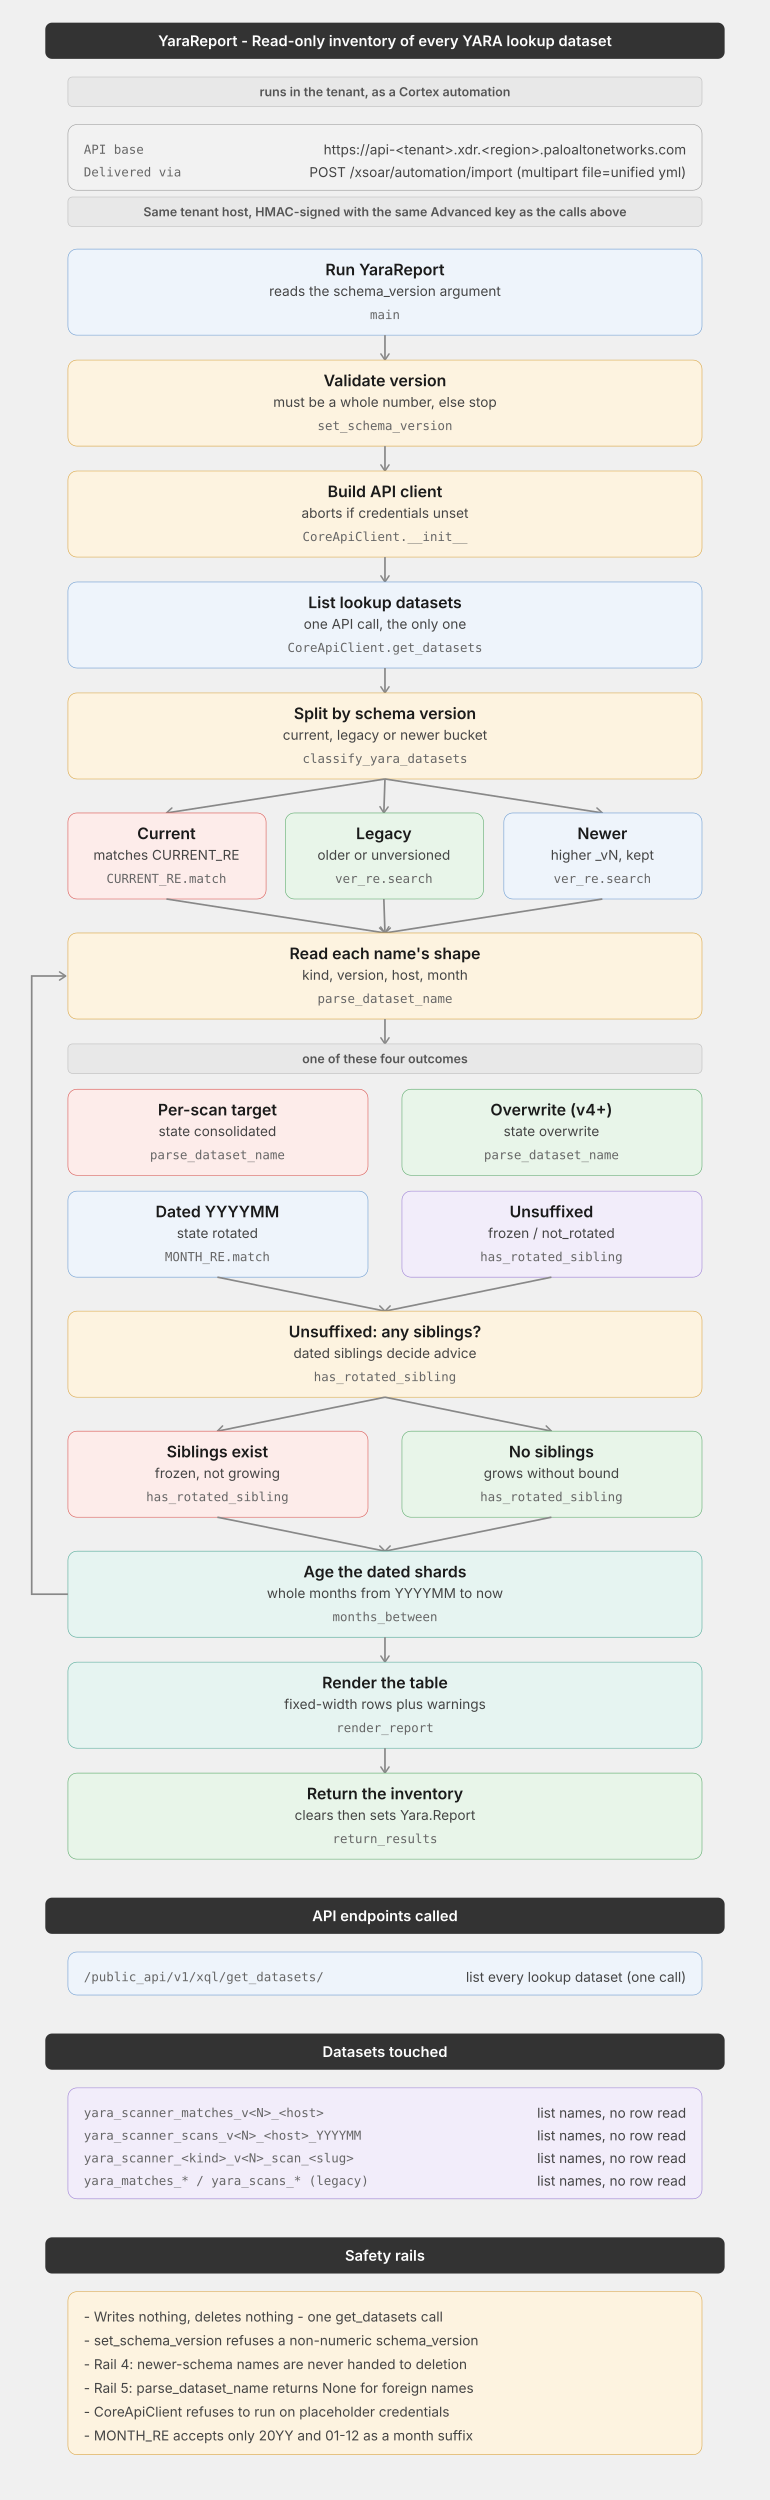
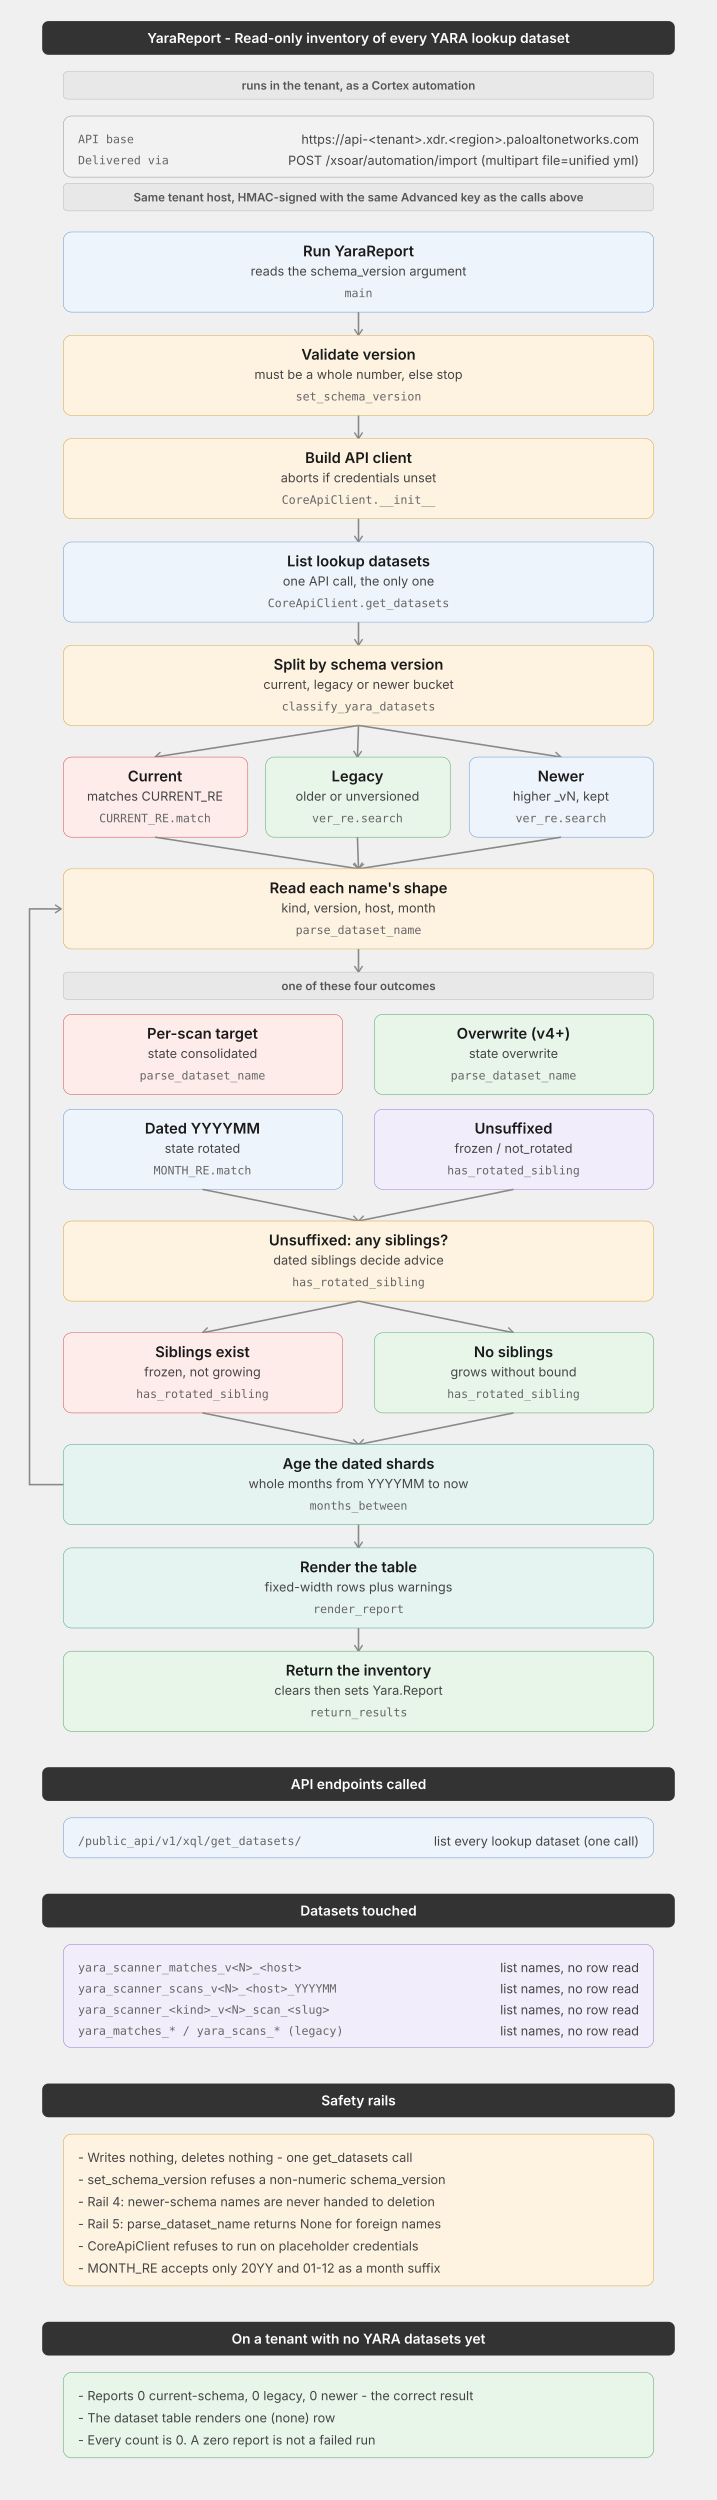
- <svg xmlns="http://www.w3.org/2000/svg" width="680" height="2208" viewBox="0 0 680 2208" role="img">
+ <svg xmlns="http://www.w3.org/2000/svg" width="680" height="2371" viewBox="0 0 680 2371" role="img">
  <defs>
    <marker id="arrow" viewBox="0 0 10 10" refX="8" refY="5" markerWidth="6" markerHeight="6" orient="auto-start-reverse">
      <path d="M2 1L8 5L2 9" fill="none" stroke="#888" stroke-width="1.5" stroke-linecap="round" stroke-linejoin="round" />
    </marker>
  </defs>
  <style>
  text { font-family: -apple-system, BlinkMacSystemFont, "Segoe UI", sans-serif; fill: #1a1a1a; }
  .th { font-size: 14px; font-weight: 600; }
  .ts { font-size: 12px; fill: #444; }
  .fn { font-size: 11px; fill: #666; font-family: ui-monospace, SFMono-Regular, Menlo, monospace; }
  .bandtxt { font-size: 13px; font-weight: 600; fill: #fff; }
  .phase { font-size: 11px; fill: #555; font-weight: 600; }
  .arr { stroke: #888; stroke-width: 1.5; fill: none; }
</style>
  <rect x="40" y="20" width="600" height="32" rx="6" fill="#333" />
  <text class="bandtxt" x="340" y="36" text-anchor="middle" dominant-baseline="central">YaraReport  -  Read-only inventory of every YARA lookup dataset</text>
  <rect x="60" y="68" width="560" height="26" rx="4" fill="#e8e8e8" stroke="#bbb" stroke-width="0.5" />
  <text class="phase" x="340" y="81" text-anchor="middle" dominant-baseline="central">runs in the tenant, as a Cortex automation</text>
  <rect x="60" y="110" width="560" height="58" rx="8" fill="#f2f2f2" stroke="#999999" stroke-width="0.5" />
  <text class="fn" x="74" y="132" dominant-baseline="central">API base</text>
  <text class="ts" x="606" y="132" text-anchor="end" dominant-baseline="central">https://api-&lt;tenant&gt;.xdr.&lt;region&gt;.paloaltonetworks.com</text>
  <text class="fn" x="74" y="152" dominant-baseline="central">Delivered via</text>
  <text class="ts" x="606" y="152" text-anchor="end" dominant-baseline="central">POST /xsoar/automation/import (multipart file=unified yml)</text>
  <rect x="60" y="174" width="560" height="26" rx="4" fill="#e8e8e8" stroke="#bbb" stroke-width="0.5" />
  <text class="phase" x="340" y="187" text-anchor="middle" dominant-baseline="central">Same tenant host, HMAC-signed with the same Advanced key as the calls above</text>
  <rect x="60" y="220" width="560" height="76" rx="8" fill="#eef4fb" stroke="#6b9bd1" stroke-width="0.5" />
  <text class="th" x="340" y="238" text-anchor="middle" dominant-baseline="central">Run YaraReport</text>
  <text class="ts" x="340" y="257" text-anchor="middle" dominant-baseline="central">reads the schema_version argument</text>
  <text class="fn" x="340" y="278" text-anchor="middle" dominant-baseline="central">main</text>
  <line x1="340" y1="296" x2="340" y2="318" class="arr" marker-end="url(#arrow)" />
  <rect x="60" y="318" width="560" height="76" rx="8" fill="#fdf3e0" stroke="#d9a441" stroke-width="0.5" />
  <text class="th" x="340" y="336" text-anchor="middle" dominant-baseline="central">Validate version</text>
  <text class="ts" x="340" y="355" text-anchor="middle" dominant-baseline="central">must be a whole number, else stop</text>
  <text class="fn" x="340" y="376" text-anchor="middle" dominant-baseline="central">set_schema_version</text>
  <line x1="340" y1="394" x2="340" y2="416" class="arr" marker-end="url(#arrow)" />
  <rect x="60" y="416" width="560" height="76" rx="8" fill="#fdf3e0" stroke="#d9a441" stroke-width="0.5" />
  <text class="th" x="340" y="434" text-anchor="middle" dominant-baseline="central">Build API client</text>
  <text class="ts" x="340" y="453" text-anchor="middle" dominant-baseline="central">aborts if credentials unset</text>
  <text class="fn" x="340" y="474" text-anchor="middle" dominant-baseline="central">CoreApiClient.__init__</text>
  <line x1="340" y1="492" x2="340" y2="514" class="arr" marker-end="url(#arrow)" />
  <rect x="60" y="514" width="560" height="76" rx="8" fill="#eef4fb" stroke="#6b9bd1" stroke-width="0.5" />
  <text class="th" x="340" y="532" text-anchor="middle" dominant-baseline="central">List lookup datasets</text>
  <text class="ts" x="340" y="551" text-anchor="middle" dominant-baseline="central">one API call, the only one</text>
  <text class="fn" x="340" y="572" text-anchor="middle" dominant-baseline="central">CoreApiClient.get_datasets</text>
  <line x1="340" y1="590" x2="340" y2="612" class="arr" marker-end="url(#arrow)" />
  <rect x="60" y="612" width="560" height="76" rx="8" fill="#fdf3e0" stroke="#d9a441" stroke-width="0.5" />
  <text class="th" x="340" y="630" text-anchor="middle" dominant-baseline="central">Split by schema version</text>
  <text class="ts" x="340" y="649" text-anchor="middle" dominant-baseline="central">current, legacy or newer bucket</text>
  <text class="fn" x="340" y="670" text-anchor="middle" dominant-baseline="central">classify_yara_datasets</text>
  <line x1="340" y1="688" x2="147" y2="718" class="arr" marker-end="url(#arrow)" />
  <line x1="340" y1="688" x2="339" y2="718" class="arr" marker-end="url(#arrow)" />
  <line x1="340" y1="688" x2="532" y2="718" class="arr" marker-end="url(#arrow)" />
  <rect x="60" y="718" width="175" height="76" rx="8" fill="#fdecea" stroke="#d9534f" stroke-width="0.5" />
  <text class="th" x="147" y="736" text-anchor="middle" dominant-baseline="central">Current</text>
  <text class="ts" x="147" y="755" text-anchor="middle" dominant-baseline="central">matches CURRENT_RE</text>
  <text class="fn" x="147" y="776" text-anchor="middle" dominant-baseline="central">CURRENT_RE.match</text>
  <rect x="252" y="718" width="175" height="76" rx="8" fill="#e8f5e9" stroke="#5aa96a" stroke-width="0.5" />
  <text class="th" x="339" y="736" text-anchor="middle" dominant-baseline="central">Legacy</text>
  <text class="ts" x="339" y="755" text-anchor="middle" dominant-baseline="central">older or unversioned</text>
  <text class="fn" x="339" y="776" text-anchor="middle" dominant-baseline="central">ver_re.search</text>
  <rect x="445" y="718" width="175" height="76" rx="8" fill="#eef4fb" stroke="#6b9bd1" stroke-width="0.5" />
  <text class="th" x="532" y="736" text-anchor="middle" dominant-baseline="central">Newer</text>
  <text class="ts" x="532" y="755" text-anchor="middle" dominant-baseline="central">higher _vN, kept</text>
  <text class="fn" x="532" y="776" text-anchor="middle" dominant-baseline="central">ver_re.search</text>
  <line x1="147" y1="794" x2="340" y2="824" class="arr" marker-end="url(#arrow)" />
  <line x1="339" y1="794" x2="340" y2="824" class="arr" marker-end="url(#arrow)" />
  <line x1="532" y1="794" x2="340" y2="824" class="arr" marker-end="url(#arrow)" />
  <rect x="60" y="824" width="560" height="76" rx="8" fill="#fdf3e0" stroke="#d9a441" stroke-width="0.5" />
  <text class="th" x="340" y="842" text-anchor="middle" dominant-baseline="central">Read each name's shape</text>
  <text class="ts" x="340" y="861" text-anchor="middle" dominant-baseline="central">kind, version, host, month</text>
  <text class="fn" x="340" y="882" text-anchor="middle" dominant-baseline="central">parse_dataset_name</text>
  <line x1="340" y1="900" x2="340" y2="922" class="arr" marker-end="url(#arrow)" />
  <rect x="60" y="922" width="560" height="26" rx="4" fill="#e8e8e8" stroke="#bbb" stroke-width="0.5" />
  <text class="phase" x="340" y="935" text-anchor="middle" dominant-baseline="central">one of these four outcomes</text>
  <rect x="60" y="962" width="265" height="76" rx="8" fill="#fdecea" stroke="#d9534f" stroke-width="0.5" />
  <text class="th" x="192" y="980" text-anchor="middle" dominant-baseline="central">Per-scan target</text>
  <text class="ts" x="192" y="999" text-anchor="middle" dominant-baseline="central">state consolidated</text>
  <text class="fn" x="192" y="1020" text-anchor="middle" dominant-baseline="central">parse_dataset_name</text>
  <rect x="355" y="962" width="265" height="76" rx="8" fill="#e8f5e9" stroke="#5aa96a" stroke-width="0.5" />
  <text class="th" x="487" y="980" text-anchor="middle" dominant-baseline="central">Overwrite (v4+)</text>
  <text class="ts" x="487" y="999" text-anchor="middle" dominant-baseline="central">state overwrite</text>
  <text class="fn" x="487" y="1020" text-anchor="middle" dominant-baseline="central">parse_dataset_name</text>
  <rect x="60" y="1052" width="265" height="76" rx="8" fill="#eef4fb" stroke="#6b9bd1" stroke-width="0.5" />
  <text class="th" x="192" y="1070" text-anchor="middle" dominant-baseline="central">Dated YYYYMM</text>
  <text class="ts" x="192" y="1089" text-anchor="middle" dominant-baseline="central">state rotated</text>
  <text class="fn" x="192" y="1110" text-anchor="middle" dominant-baseline="central">MONTH_RE.match</text>
  <rect x="355" y="1052" width="265" height="76" rx="8" fill="#f2edfa" stroke="#9b7fd4" stroke-width="0.5" />
  <text class="th" x="487" y="1070" text-anchor="middle" dominant-baseline="central">Unsuffixed</text>
  <text class="ts" x="487" y="1089" text-anchor="middle" dominant-baseline="central">frozen / not_rotated</text>
  <text class="fn" x="487" y="1110" text-anchor="middle" dominant-baseline="central">has_rotated_sibling</text>
  <line x1="192" y1="1128" x2="340" y2="1158" class="arr" marker-end="url(#arrow)" />
  <line x1="487" y1="1128" x2="340" y2="1158" class="arr" marker-end="url(#arrow)" />
  <rect x="60" y="1158" width="560" height="76" rx="8" fill="#fdf3e0" stroke="#d9a441" stroke-width="0.5" />
  <text class="th" x="340" y="1176" text-anchor="middle" dominant-baseline="central">Unsuffixed: any siblings?</text>
  <text class="ts" x="340" y="1195" text-anchor="middle" dominant-baseline="central">dated siblings decide advice</text>
  <text class="fn" x="340" y="1216" text-anchor="middle" dominant-baseline="central">has_rotated_sibling</text>
  <line x1="340" y1="1234" x2="192" y2="1264" class="arr" marker-end="url(#arrow)" />
  <line x1="340" y1="1234" x2="487" y2="1264" class="arr" marker-end="url(#arrow)" />
  <rect x="60" y="1264" width="265" height="76" rx="8" fill="#fdecea" stroke="#d9534f" stroke-width="0.5" />
  <text class="th" x="192" y="1282" text-anchor="middle" dominant-baseline="central">Siblings exist</text>
  <text class="ts" x="192" y="1301" text-anchor="middle" dominant-baseline="central">frozen, not growing</text>
  <text class="fn" x="192" y="1322" text-anchor="middle" dominant-baseline="central">has_rotated_sibling</text>
  <rect x="355" y="1264" width="265" height="76" rx="8" fill="#e8f5e9" stroke="#5aa96a" stroke-width="0.5" />
  <text class="th" x="487" y="1282" text-anchor="middle" dominant-baseline="central">No siblings</text>
  <text class="ts" x="487" y="1301" text-anchor="middle" dominant-baseline="central">grows without bound</text>
  <text class="fn" x="487" y="1322" text-anchor="middle" dominant-baseline="central">has_rotated_sibling</text>
  <line x1="192" y1="1340" x2="340" y2="1370" class="arr" marker-end="url(#arrow)" />
  <line x1="487" y1="1340" x2="340" y2="1370" class="arr" marker-end="url(#arrow)" />
  <rect x="60" y="1370" width="560" height="76" rx="8" fill="#e6f4f1" stroke="#4fa896" stroke-width="0.5" />
  <text class="th" x="340" y="1388" text-anchor="middle" dominant-baseline="central">Age the dated shards</text>
  <text class="ts" x="340" y="1407" text-anchor="middle" dominant-baseline="central">whole months from YYYYMM to now</text>
  <text class="fn" x="340" y="1428" text-anchor="middle" dominant-baseline="central">months_between</text>
  <line x1="340" y1="1446" x2="340" y2="1468" class="arr" marker-end="url(#arrow)" />
  <rect x="60" y="1468" width="560" height="76" rx="8" fill="#e6f4f1" stroke="#4fa896" stroke-width="0.5" />
  <text class="th" x="340" y="1486" text-anchor="middle" dominant-baseline="central">Render the table</text>
  <text class="ts" x="340" y="1505" text-anchor="middle" dominant-baseline="central">fixed-width rows plus warnings</text>
  <text class="fn" x="340" y="1526" text-anchor="middle" dominant-baseline="central">render_report</text>
  <line x1="340" y1="1544" x2="340" y2="1566" class="arr" marker-end="url(#arrow)" />
  <rect x="60" y="1566" width="560" height="76" rx="8" fill="#e8f5e9" stroke="#5aa96a" stroke-width="0.5" />
  <text class="th" x="340" y="1584" text-anchor="middle" dominant-baseline="central">Return the inventory</text>
  <text class="ts" x="340" y="1603" text-anchor="middle" dominant-baseline="central">clears then sets Yara.Report</text>
  <text class="fn" x="340" y="1624" text-anchor="middle" dominant-baseline="central">return_results</text>
  <path d="M 60 1408 L 28 1408 L 28 862 L 58 862" class="arr" fill="none" marker-end="url(#arrow)" />
  <rect x="40" y="1676" width="600" height="32" rx="6" fill="#333" />
  <text class="bandtxt" x="340" y="1692" text-anchor="middle" dominant-baseline="central">API endpoints called</text>
  <rect x="60" y="1724" width="560" height="38" rx="8" fill="#eef4fb" stroke="#6b9bd1" stroke-width="0.5" />
  <text class="fn" x="74" y="1746" dominant-baseline="central">/public_api/v1/xql/get_datasets/</text>
  <text class="ts" x="606" y="1746" text-anchor="end" dominant-baseline="central">list every lookup dataset (one call)</text>
  <rect x="40" y="1796" width="600" height="32" rx="6" fill="#333" />
  <text class="bandtxt" x="340" y="1812" text-anchor="middle" dominant-baseline="central">Datasets touched</text>
  <rect x="60" y="1844" width="560" height="98" rx="8" fill="#f2edfa" stroke="#9b7fd4" stroke-width="0.5" />
  <text class="fn" x="74" y="1866" dominant-baseline="central">yara_scanner_matches_v&lt;N&gt;_&lt;host&gt;</text>
  <text class="ts" x="606" y="1866" text-anchor="end" dominant-baseline="central">list names, no row read</text>
  <text class="fn" x="74" y="1886" dominant-baseline="central">yara_scanner_scans_v&lt;N&gt;_&lt;host&gt;_YYYYMM</text>
  <text class="ts" x="606" y="1886" text-anchor="end" dominant-baseline="central">list names, no row read</text>
  <text class="fn" x="74" y="1906" dominant-baseline="central">yara_scanner_&lt;kind&gt;_v&lt;N&gt;_scan_&lt;slug&gt;</text>
  <text class="ts" x="606" y="1906" text-anchor="end" dominant-baseline="central">list names, no row read</text>
  <text class="fn" x="74" y="1926" dominant-baseline="central">yara_matches_* / yara_scans_* (legacy)</text>
  <text class="ts" x="606" y="1926" text-anchor="end" dominant-baseline="central">list names, no row read</text>
  <rect x="40" y="1976" width="600" height="32" rx="6" fill="#333" />
  <text class="bandtxt" x="340" y="1992" text-anchor="middle" dominant-baseline="central">Safety rails</text>
  <rect x="60" y="2024" width="560" height="144" rx="8" fill="#fdf3e0" stroke="#d9a441" stroke-width="0.5" />
  <text class="ts" x="74" y="2046" dominant-baseline="central">- Writes nothing, deletes nothing - one get_datasets call</text>
  <text class="ts" x="74" y="2067" dominant-baseline="central">- set_schema_version refuses a non-numeric schema_version</text>
  <text class="ts" x="74" y="2088" dominant-baseline="central">- Rail 4: newer-schema names are never handed to deletion</text>
  <text class="ts" x="74" y="2109" dominant-baseline="central">- Rail 5: parse_dataset_name returns None for foreign names</text>
  <text class="ts" x="74" y="2130" dominant-baseline="central">- CoreApiClient refuses to run on placeholder credentials</text>
  <text class="ts" x="74" y="2151" dominant-baseline="central">- MONTH_RE accepts only 20YY and 01-12 as a month suffix</text>
+   <rect x="40" y="2202" width="600" height="32" rx="6" fill="#333" />
+   <text class="bandtxt" x="340" y="2218" text-anchor="middle" dominant-baseline="central">On a tenant with no YARA datasets yet</text>
+   <rect x="60" y="2250" width="560" height="81" rx="8" fill="#e8f5e9" stroke="#5aa96a" stroke-width="0.5" />
+   <text class="ts" x="74" y="2272" dominant-baseline="central">- Reports 0 current-schema, 0 legacy, 0 newer - the correct result</text>
+   <text class="ts" x="74" y="2293" dominant-baseline="central">- The dataset table renders one (none) row</text>
+   <text class="ts" x="74" y="2314" dominant-baseline="central">- Every count is 0. A zero report is not a failed run</text>
</svg>
